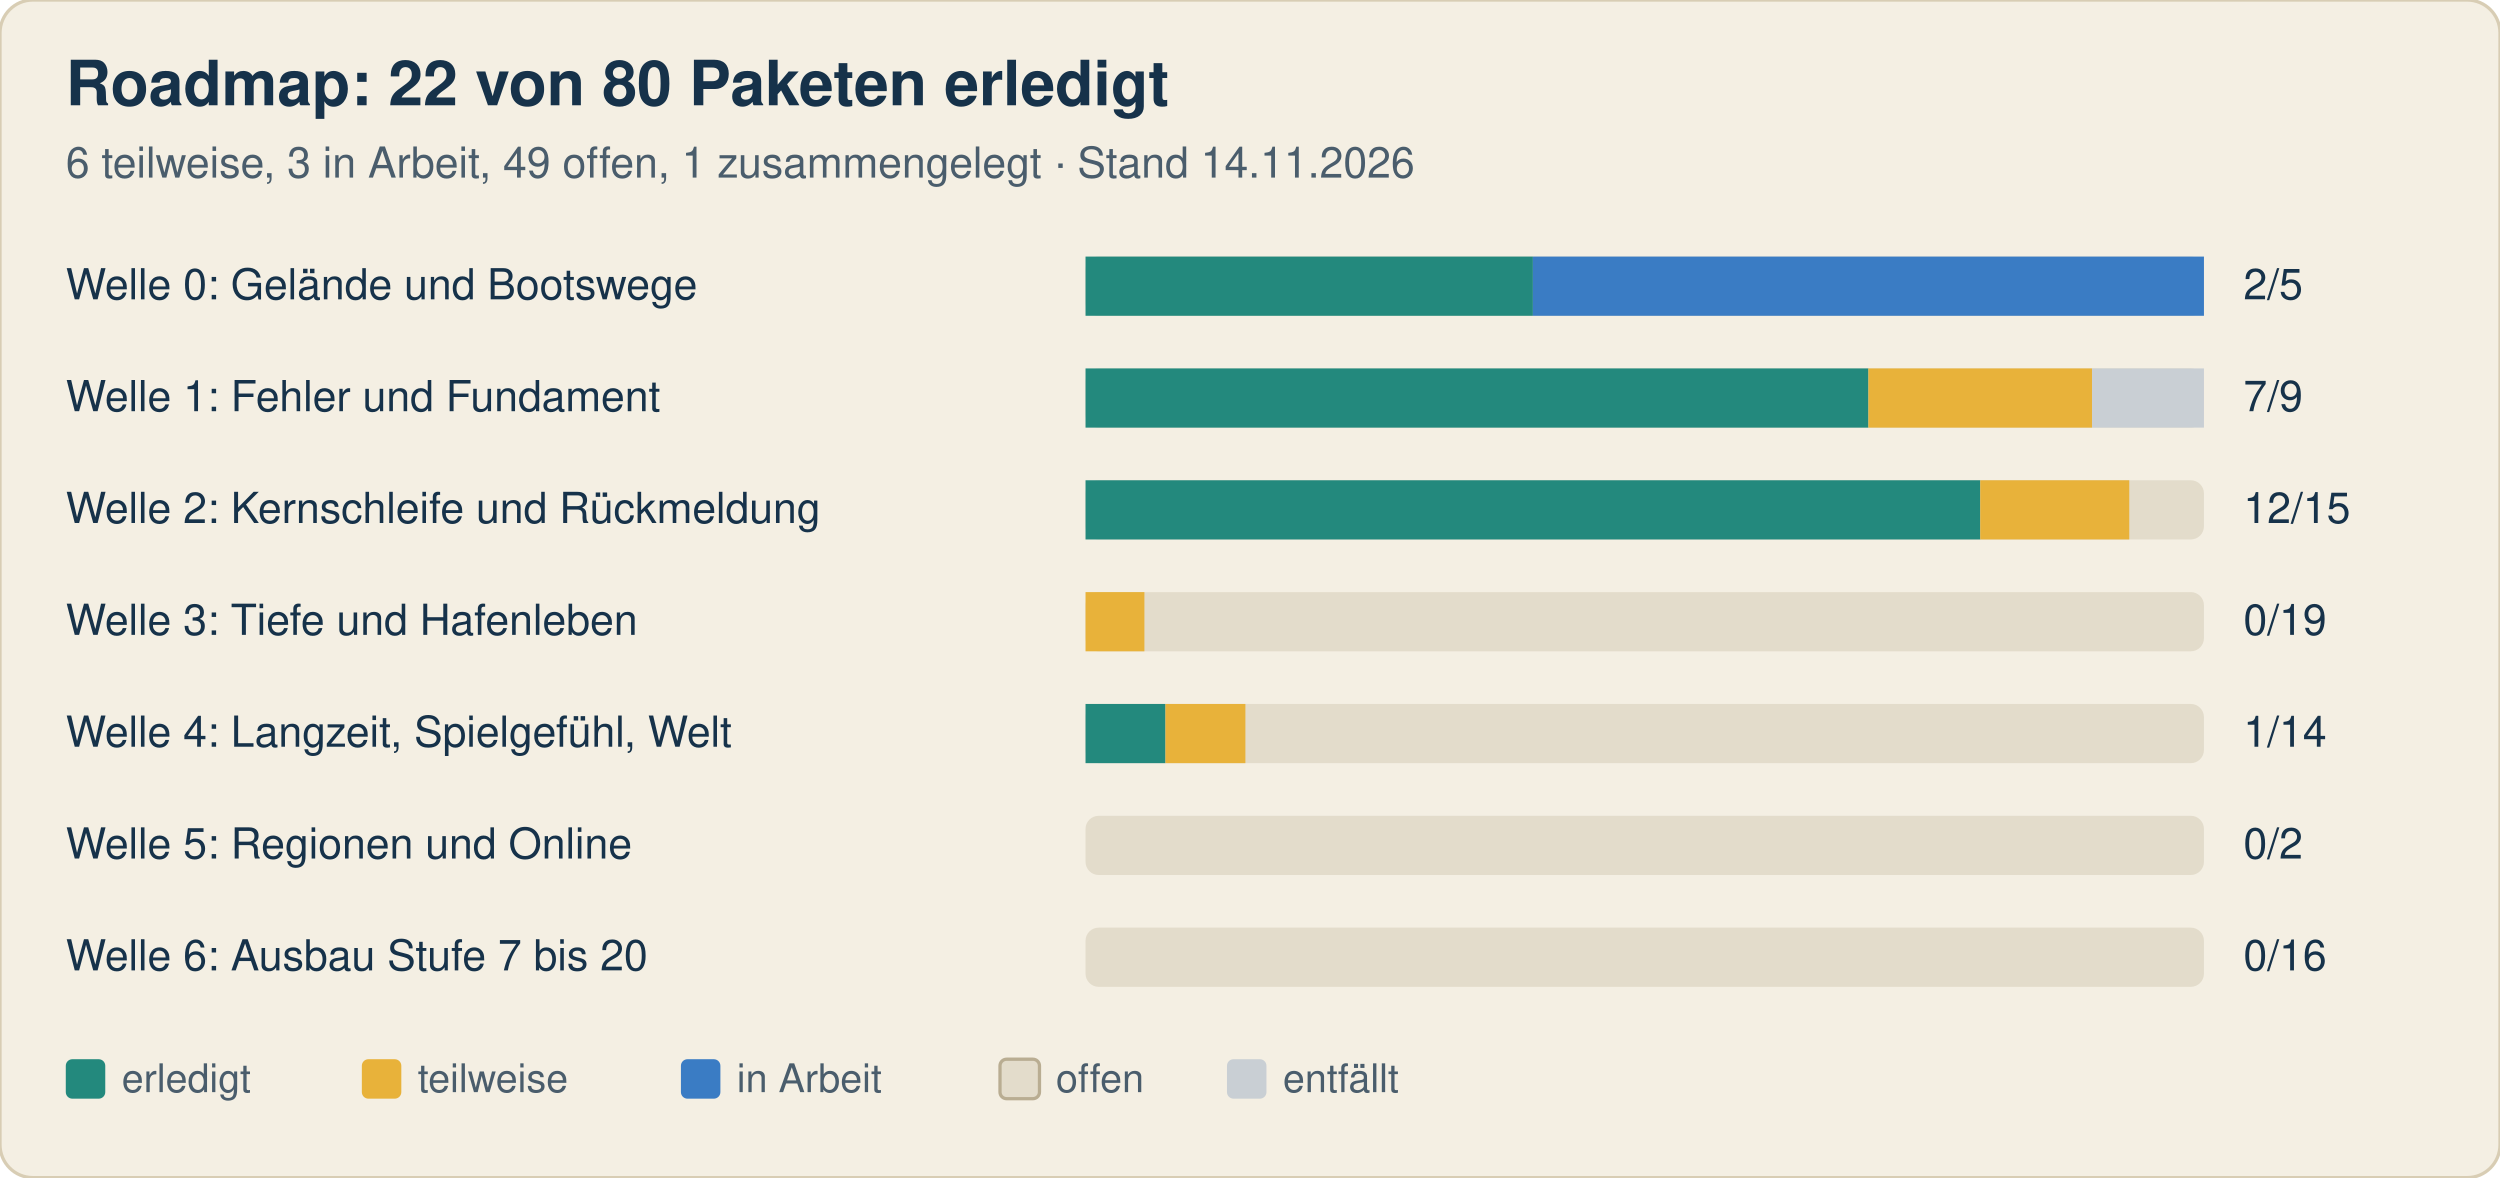
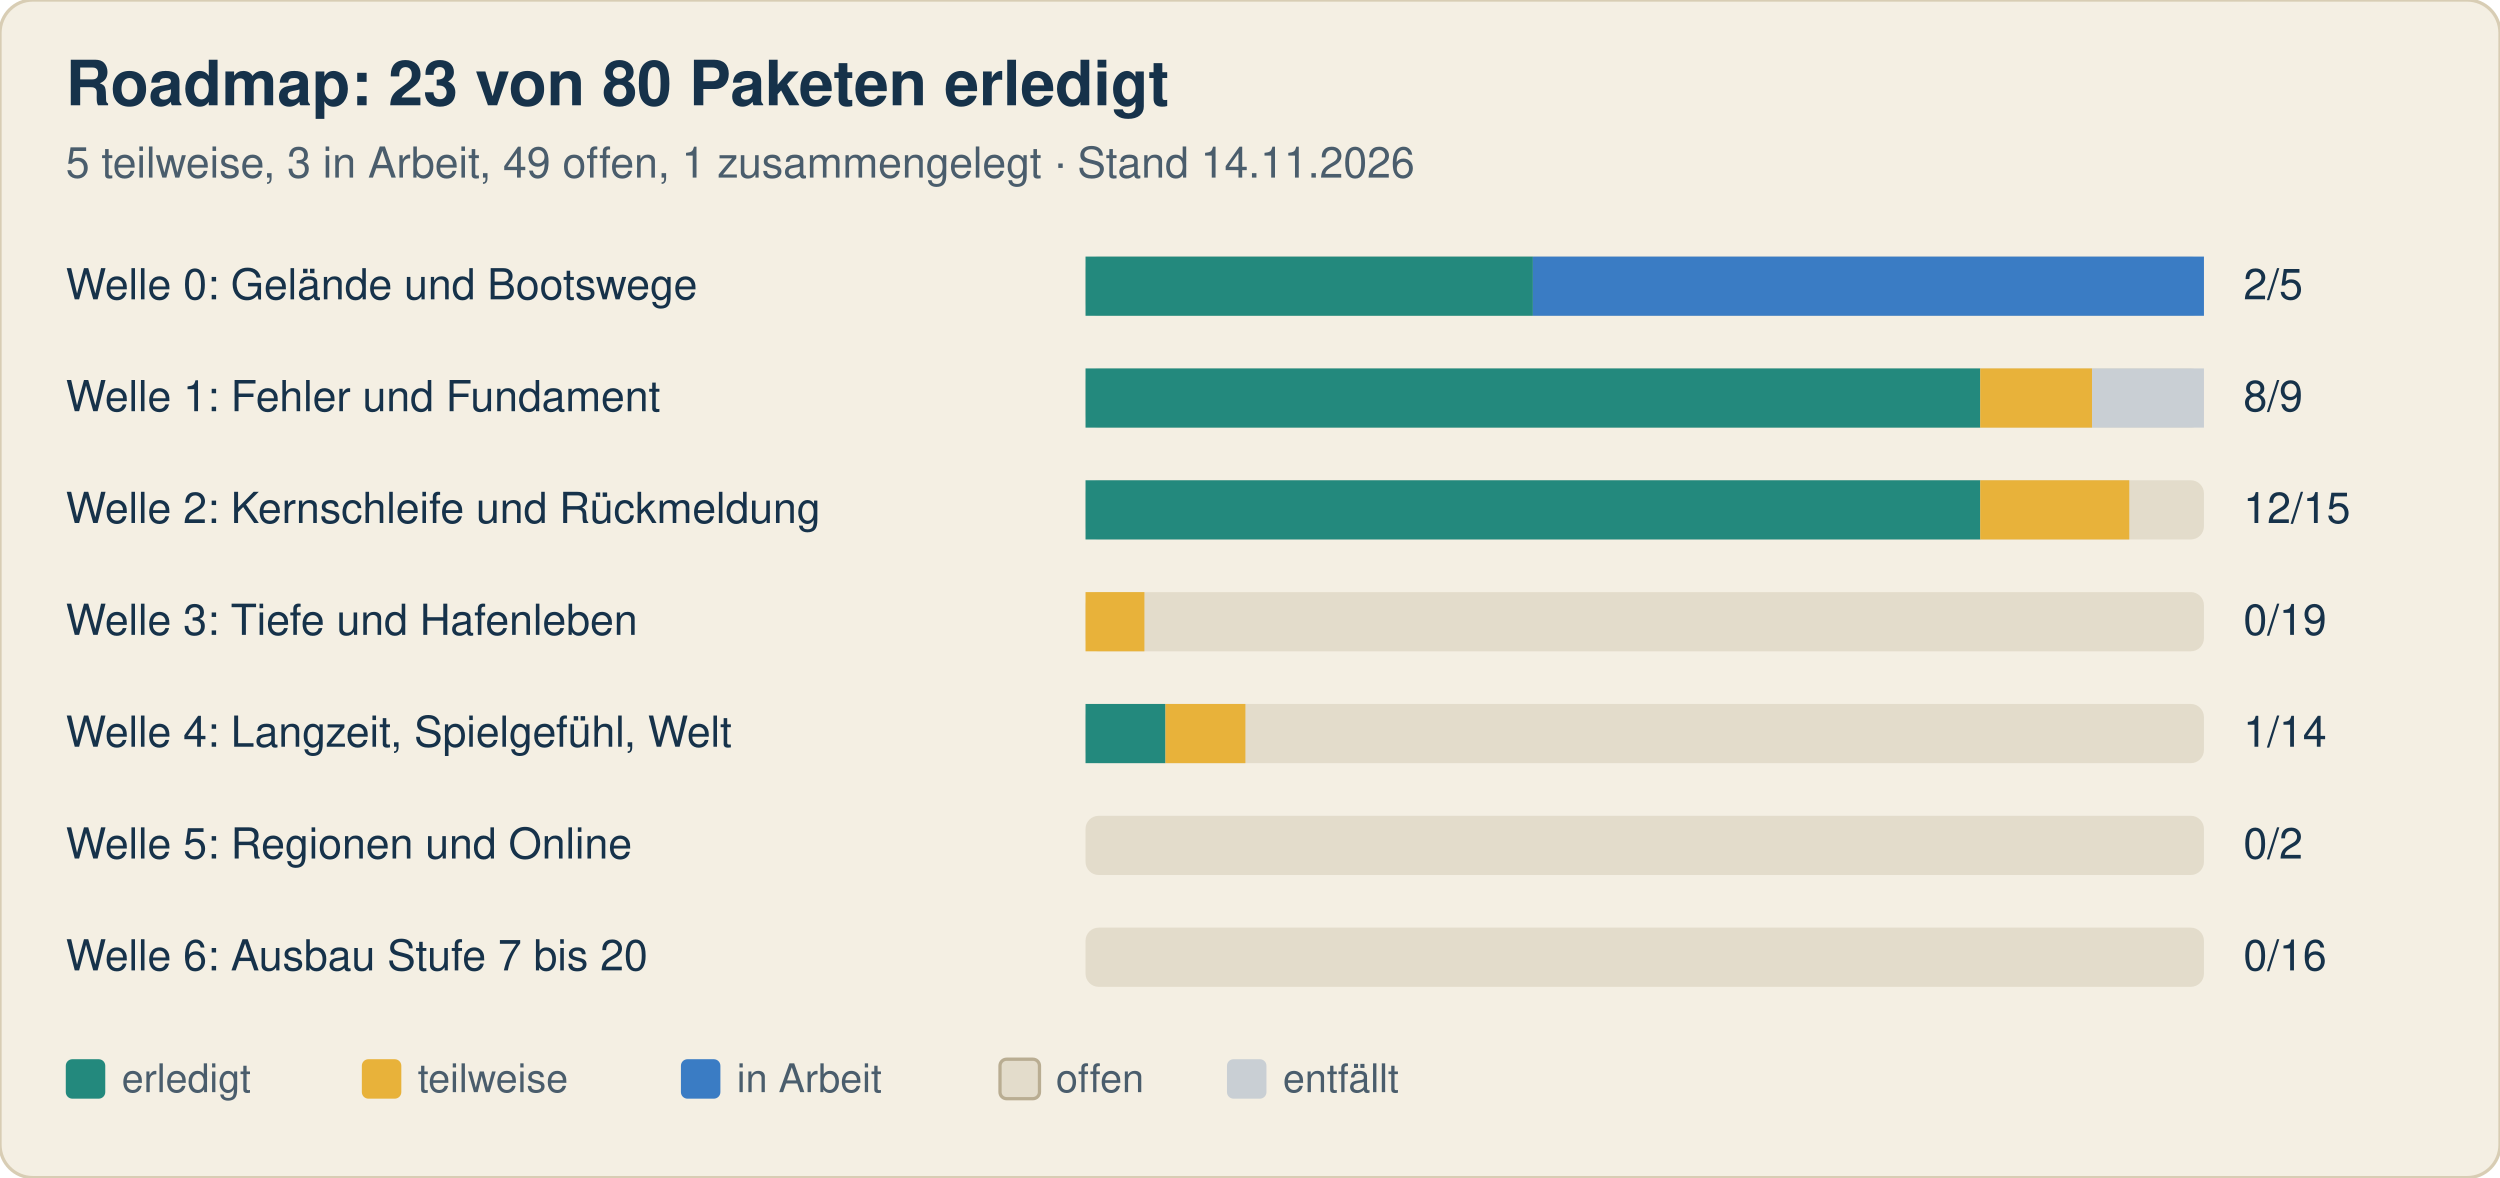
<svg xmlns="http://www.w3.org/2000/svg" width="760" height="358" viewBox="0 0 760 358" font-family="-apple-system, Segoe UI, Helvetica, Arial, sans-serif">
  <rect width="760" height="358" rx="10" fill="#f4efe3" stroke="#d8cdb4" />
-   <text x="20" y="32" font-size="19" font-weight="700" fill="#16324a">Roadmap: 22 von 80 Paketen erledigt</text>
-   <text x="20" y="54" font-size="13" fill="#4a5d6c">6 teilweise, 3 in Arbeit, 49 offen, 1 zusammengelegt · Stand 14.11.2026</text>
+   <text x="20" y="32" font-size="19" font-weight="700" fill="#16324a">Roadmap: 23 von 80 Paketen erledigt</text>
+   <text x="20" y="54" font-size="13" fill="#4a5d6c">5 teilweise, 3 in Arbeit, 49 offen, 1 zusammengelegt · Stand 14.11.2026</text>
  <text x="20" y="91" font-size="13" fill="#16324a">Welle 0: Gelände und Bootswege</text>
  <rect x="330" y="78" width="340" height="18" rx="4" fill="#e3dccb" />
  <rect x="330.0" y="78" width="136.0" height="18" fill="#23897d" />
  <rect x="466.0" y="78" width="204.0" height="18" fill="#3a7cc4" />
  <text x="682" y="91" font-size="13" fill="#16324a">2/5</text>
  <text x="20" y="125" font-size="13" fill="#16324a">Welle 1: Fehler und Fundament</text>
  <rect x="330" y="112" width="340" height="18" rx="4" fill="#e3dccb" />
-   <rect x="330.0" y="112" width="238.0" height="18" fill="#23897d" />
-   <rect x="568.0" y="112" width="68.0" height="18" fill="#e8b23a" />
+   <rect x="330.0" y="112" width="272.0" height="18" fill="#23897d" />
+   <rect x="602.0" y="112" width="34.0" height="18" fill="#e8b23a" />
  <rect x="636.0" y="112" width="34.0" height="18" fill="#c9cfd4" />
-   <text x="682" y="125" font-size="13" fill="#16324a">7/9</text>
+   <text x="682" y="125" font-size="13" fill="#16324a">8/9</text>
  <text x="20" y="159" font-size="13" fill="#16324a">Welle 2: Kernschleife und Rückmeldung</text>
  <rect x="330" y="146" width="340" height="18" rx="4" fill="#e3dccb" />
  <rect x="330.0" y="146" width="272.0" height="18" fill="#23897d" />
  <rect x="602.0" y="146" width="45.3" height="18" fill="#e8b23a" />
  <text x="682" y="159" font-size="13" fill="#16324a">12/15</text>
  <text x="20" y="193" font-size="13" fill="#16324a">Welle 3: Tiefe und Hafenleben</text>
  <rect x="330" y="180" width="340" height="18" rx="4" fill="#e3dccb" />
  <rect x="330.0" y="180" width="17.9" height="18" fill="#e8b23a" />
  <text x="682" y="193" font-size="13" fill="#16324a">0/19</text>
  <text x="20" y="227" font-size="13" fill="#16324a">Welle 4: Langzeit, Spielgefühl, Welt</text>
  <rect x="330" y="214" width="340" height="18" rx="4" fill="#e3dccb" />
  <rect x="330.0" y="214" width="24.3" height="18" fill="#23897d" />
  <rect x="354.3" y="214" width="24.3" height="18" fill="#e8b23a" />
  <text x="682" y="227" font-size="13" fill="#16324a">1/14</text>
  <text x="20" y="261" font-size="13" fill="#16324a">Welle 5: Regionen und Online</text>
  <rect x="330" y="248" width="340" height="18" rx="4" fill="#e3dccb" />
  <text x="682" y="261" font-size="13" fill="#16324a">0/2</text>
  <text x="20" y="295" font-size="13" fill="#16324a">Welle 6: Ausbau Stufe 7 bis 20</text>
  <rect x="330" y="282" width="340" height="18" rx="4" fill="#e3dccb" />
  <text x="682" y="295" font-size="13" fill="#16324a">0/16</text>
  <rect x="20" y="322" width="12" height="12" rx="2" fill="#23897d" />
  <text x="37" y="332" font-size="12" fill="#4a5d6c">erledigt</text>
  <rect x="110" y="322" width="12" height="12" rx="2" fill="#e8b23a" />
  <text x="127" y="332" font-size="12" fill="#4a5d6c">teilweise</text>
  <rect x="207" y="322" width="12" height="12" rx="2" fill="#3a7cc4" />
  <text x="224" y="332" font-size="12" fill="#4a5d6c">in Arbeit</text>
  <rect x="304" y="322" width="12" height="12" rx="2" fill="#e3dccb" stroke="#b9ad92" />
  <text x="321" y="332" font-size="12" fill="#4a5d6c">offen</text>
  <rect x="373" y="322" width="12" height="12" rx="2" fill="#c9cfd4" />
  <text x="390" y="332" font-size="12" fill="#4a5d6c">entfällt</text>
</svg>
